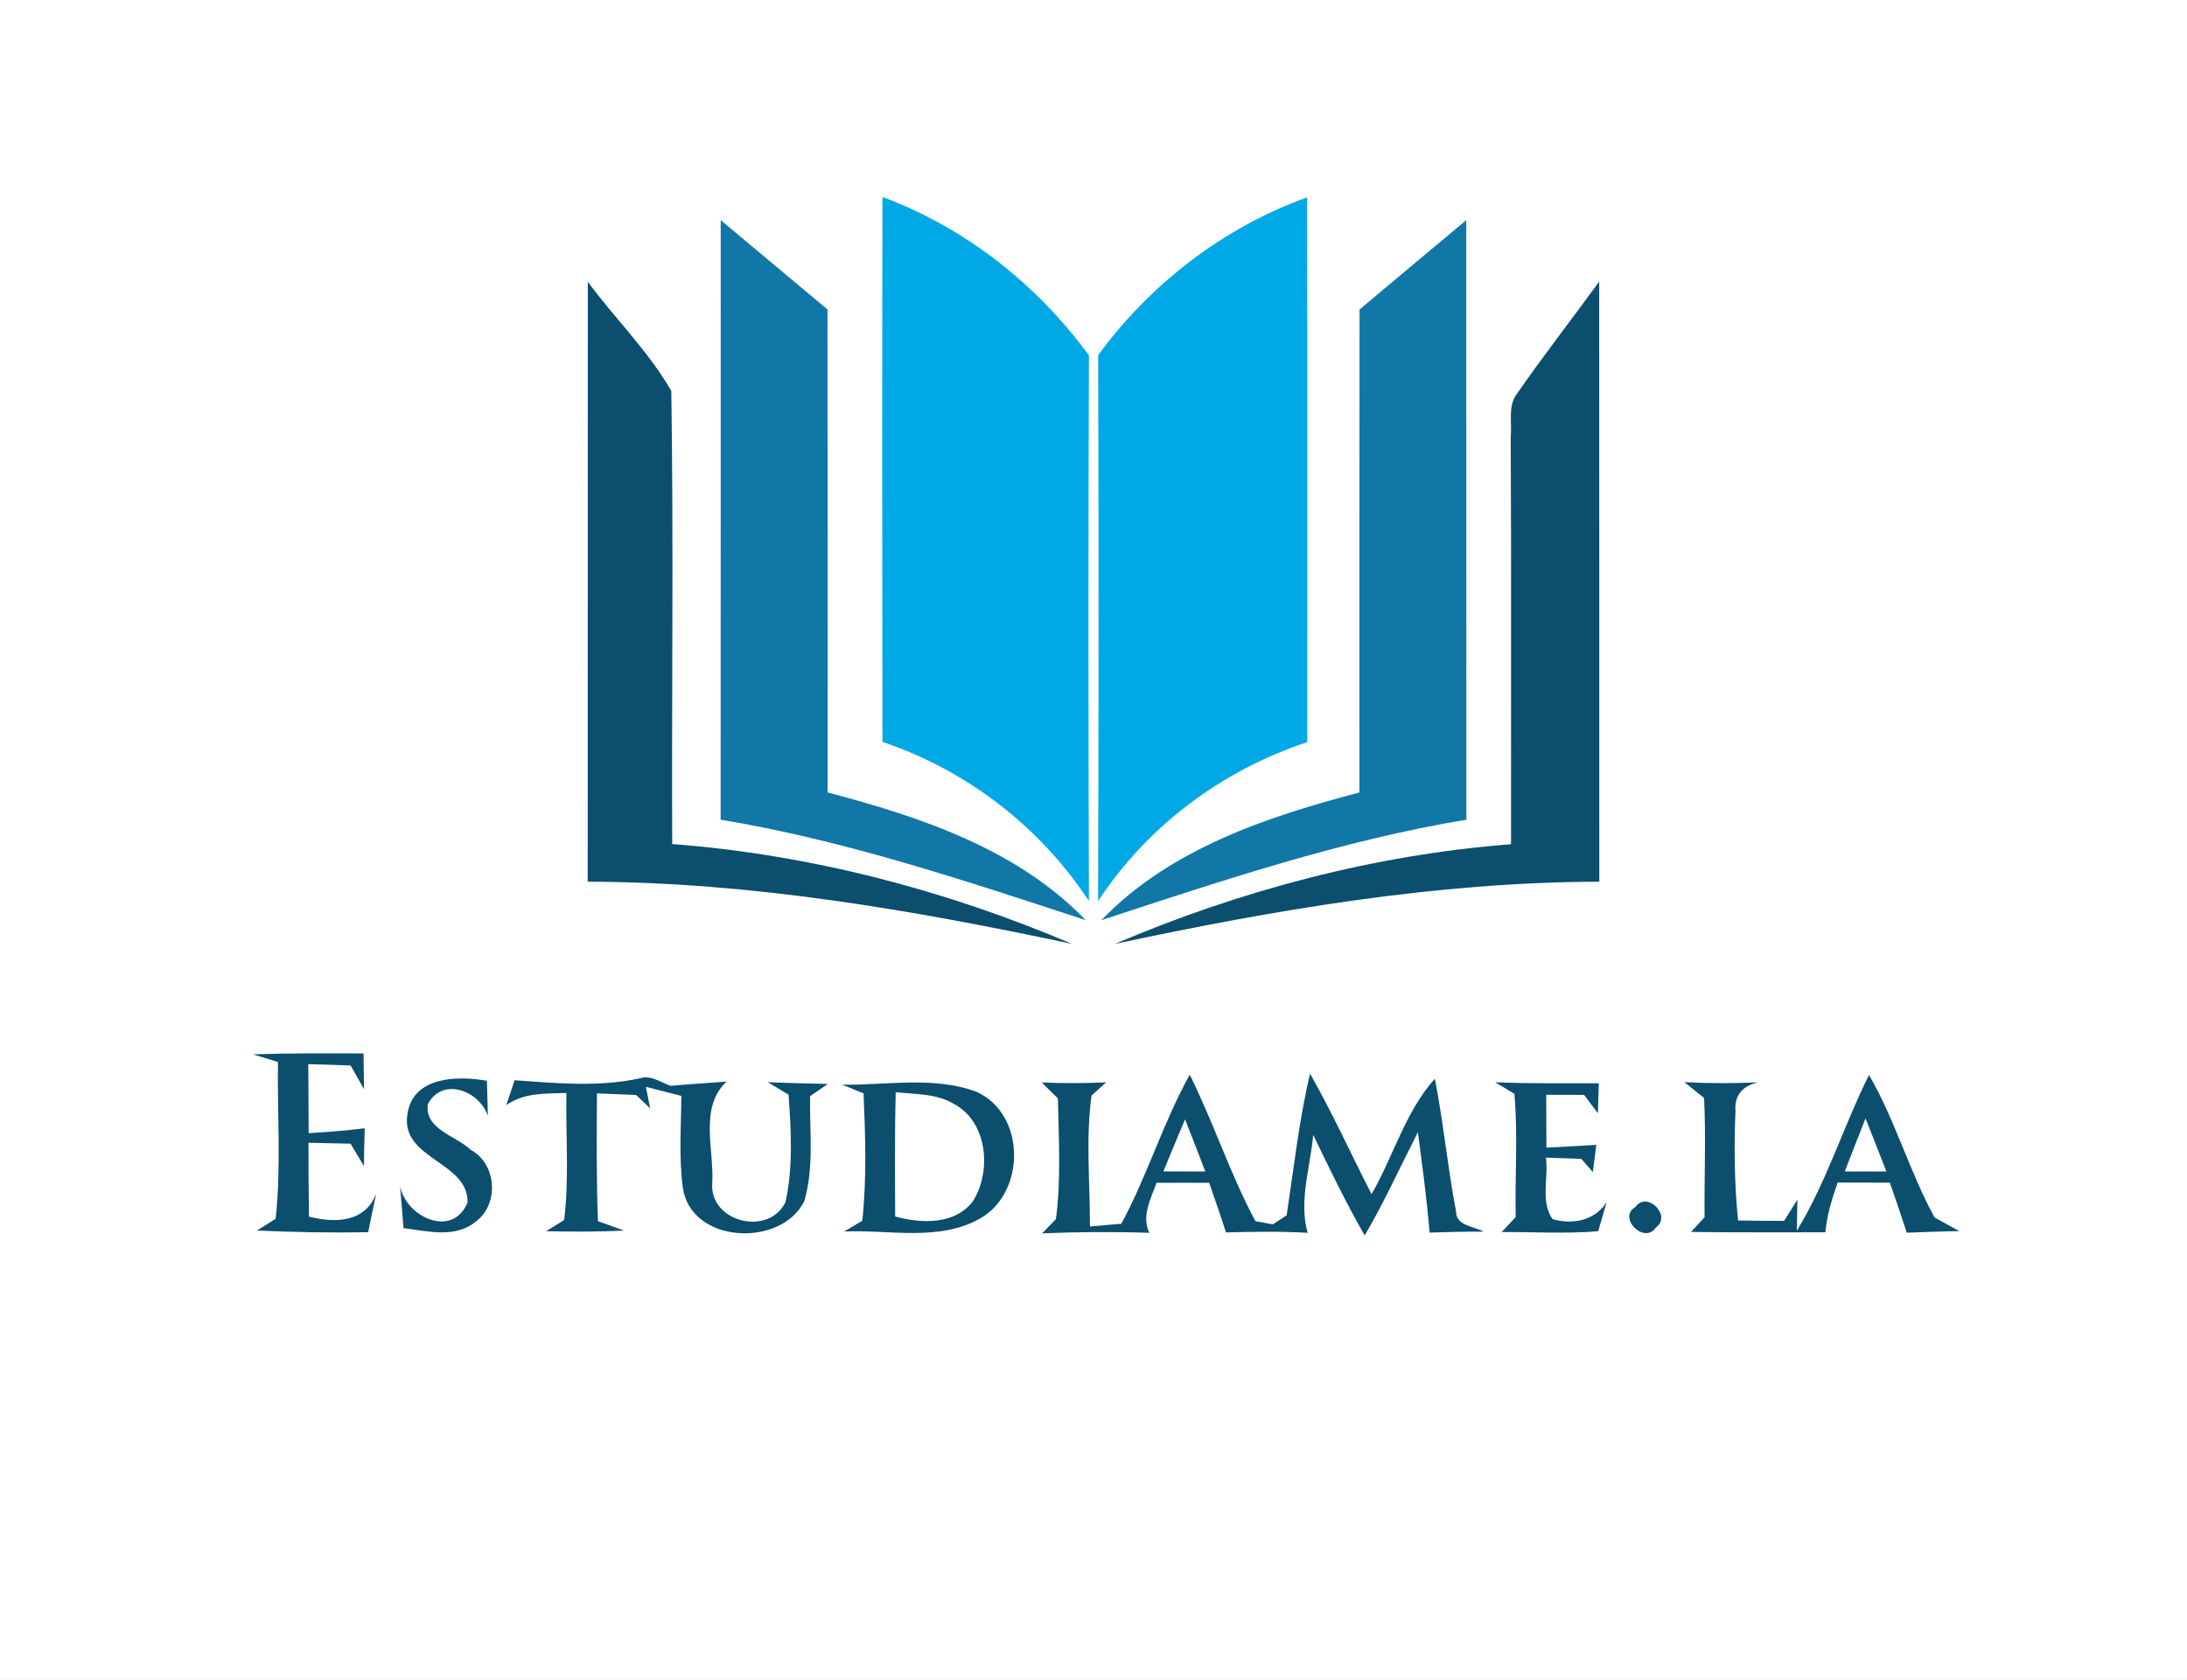
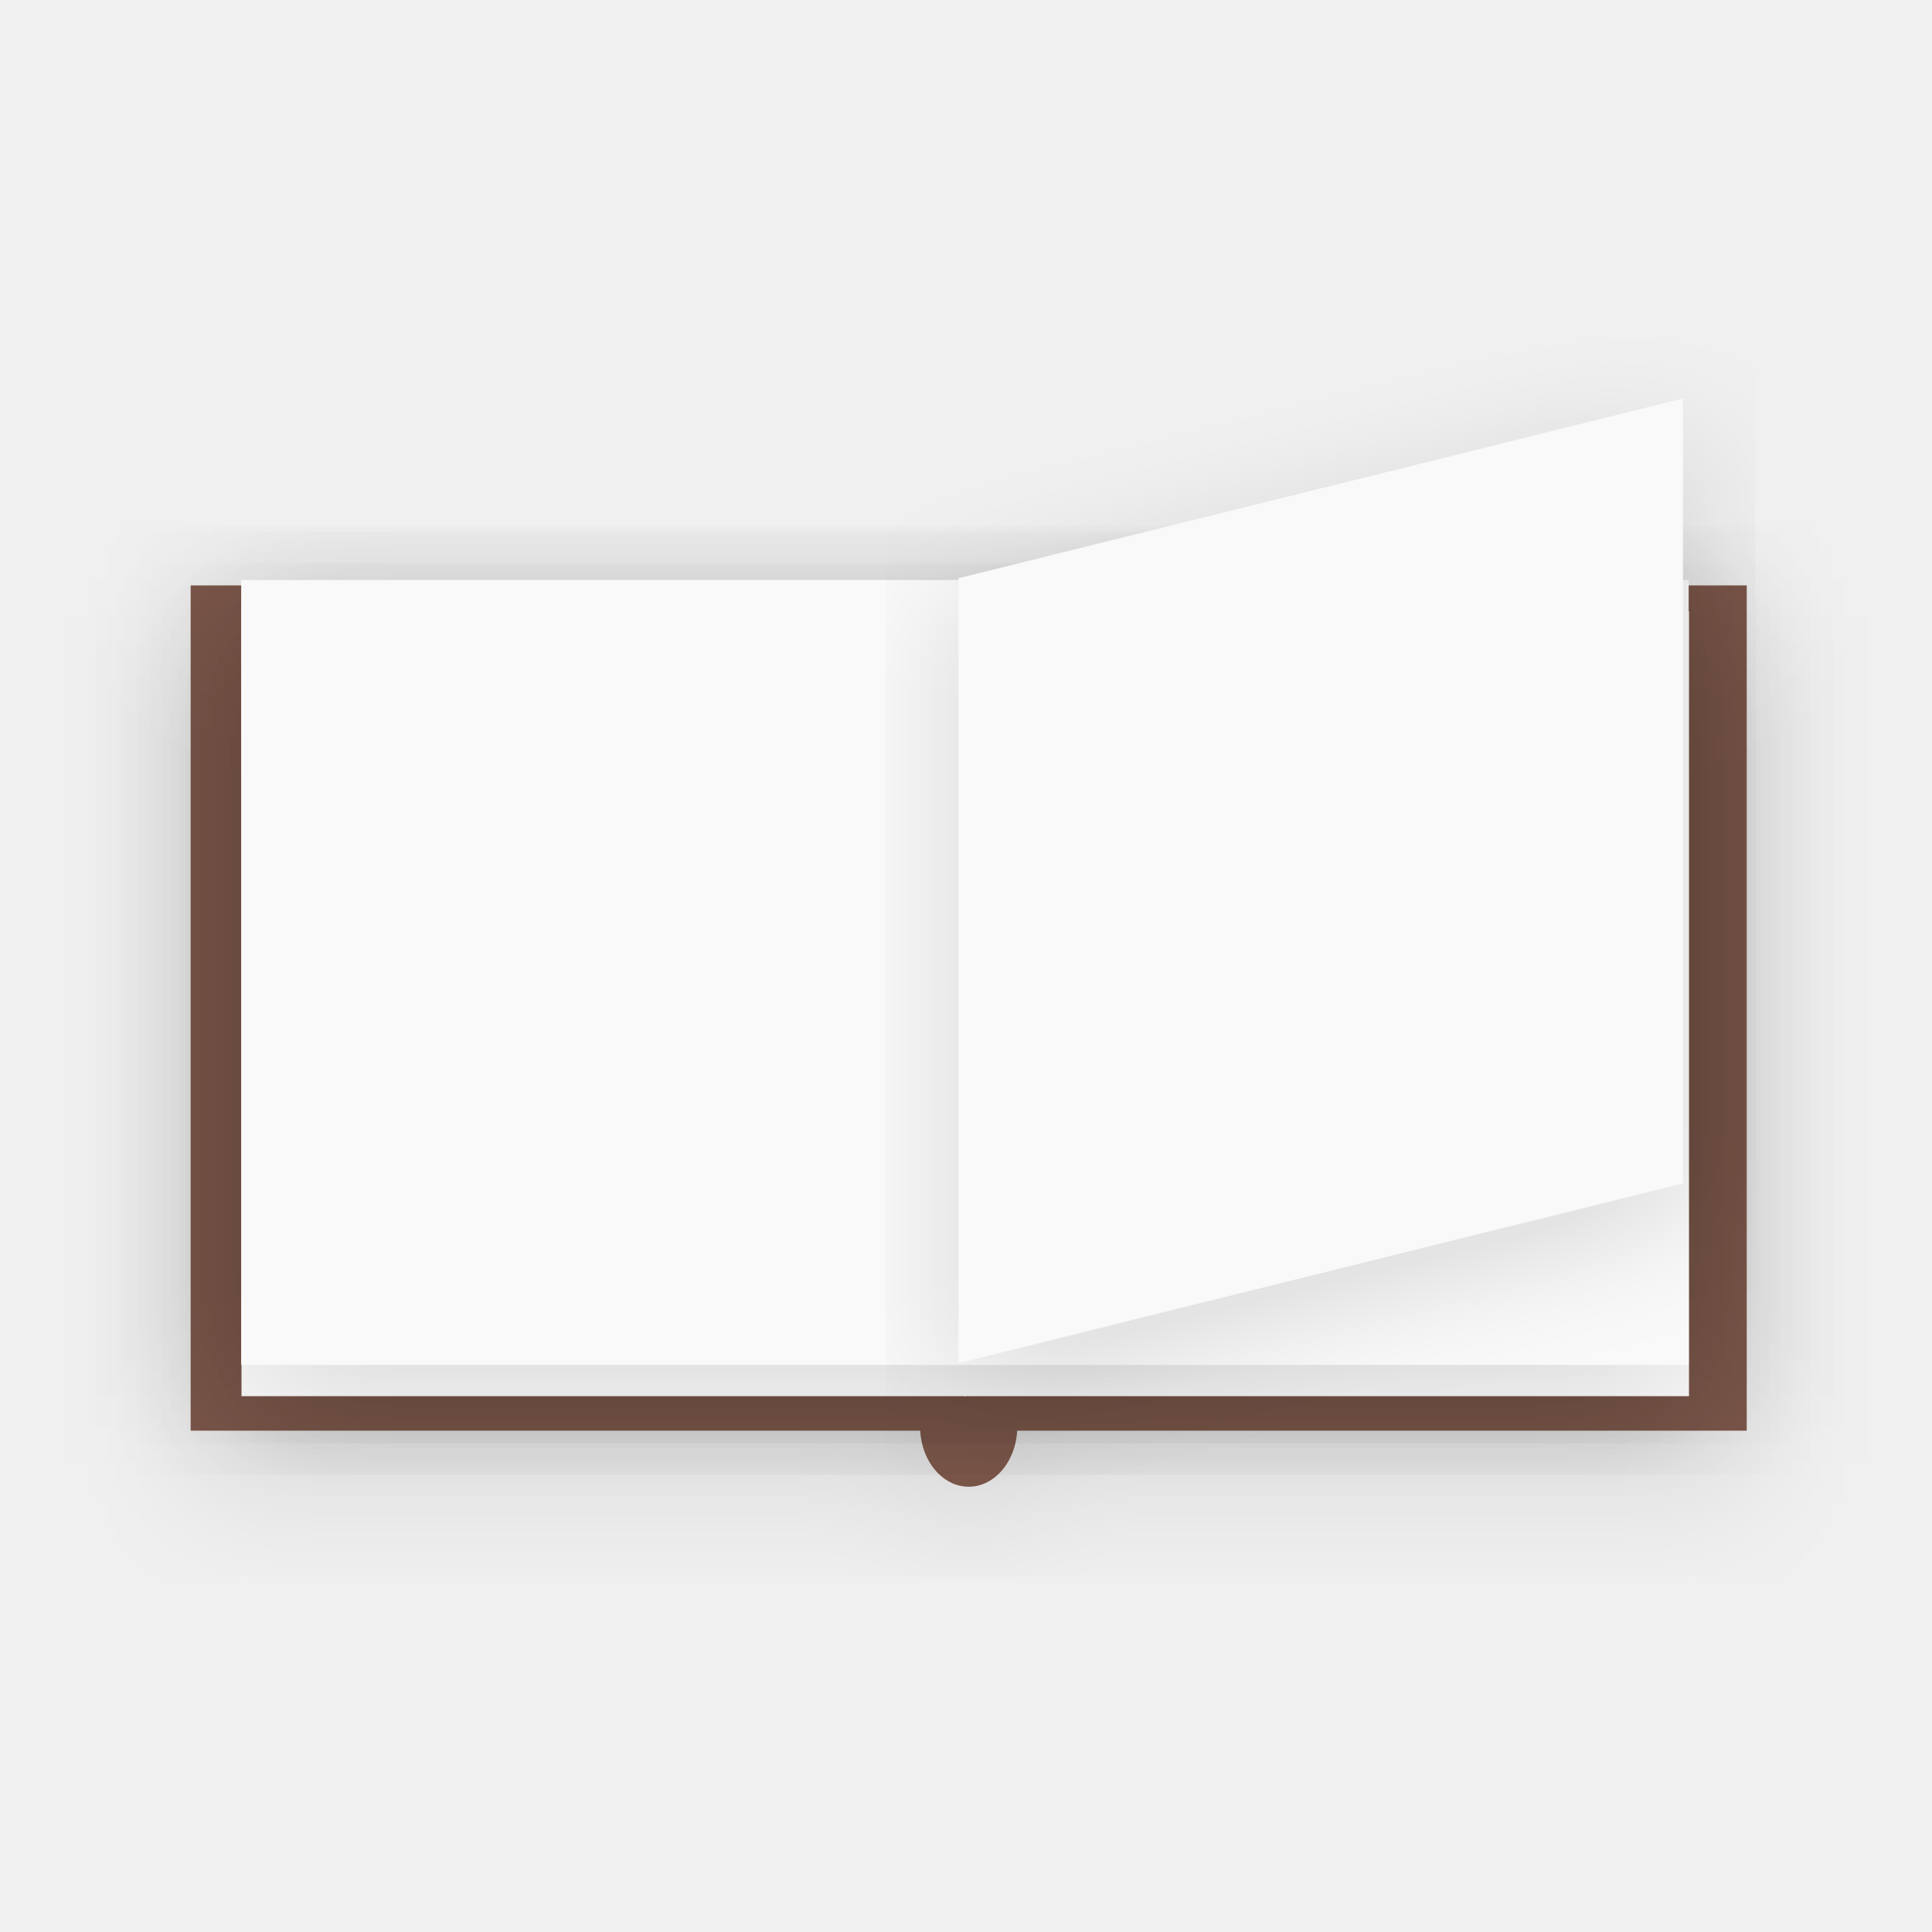
- <svg xmlns="http://www.w3.org/2000/svg" width="220" height="169">
-   <g>
-     <path id="svg_1" d="m0,0l220,0l0,169l-220,0l0,-169z" fill="#ffffff" />
-     <path id="svg_2" d="m88.77,19.82c8.33,3.09 15.54,8.79 20.77,15.94c-0.07,18.3 -0.06,36.61 0,54.91c-4.9,-7.48 -12.3,-13.16 -20.77,-16.02c-0.03,-18.28 -0.04,-36.55 0,-54.83z" fill="#00a9e6" />
-     <path id="svg_3" d="m110.47,35.73c5.27,-7.19 12.61,-12.84 21.01,-15.87c0.05,18.27 0.01,36.55 0.02,54.82c-8.54,2.81 -16.1,8.45 -21.04,16c0.06,-18.32 0.06,-36.63 0.01,-54.95z" fill="#00a9e6" />
-     <path id="svg_4" d="m72.5,22.15c3.59,2.99 7.15,6 10.74,8.99c0.02,16.2 0.01,32.4 0.01,48.6c9.35,2.46 19.08,5.7 25.97,12.85c-12.07,-3.95 -24.17,-8.03 -36.73,-10.11c0.02,-20.11 0,-40.22 0.01,-60.33z" fill="#1177a7" />
-     <path id="svg_5" d="m136.76,31.14c3.58,-2.99 7.15,-6 10.74,-8.99c0.01,20.11 -0.01,40.22 0.01,60.33c-12.56,2.08 -24.66,6.16 -36.72,10.11c6.88,-7.15 16.61,-10.39 25.96,-12.85c0,-16.2 -0.01,-32.4 0.01,-48.6z" fill="#1177a7" />
-     <path id="svg_6" d="m59.13,28.35c2.73,3.71 6.11,7 8.4,10.99c0.23,15.19 0.03,30.4 0.09,45.59c13.85,1.06 27.46,4.61 40.22,10.05c-16.03,-3.41 -32.28,-6.22 -48.72,-6.26c0.01,-20.12 0,-40.25 0.01,-60.37z" fill="#0b4e6d" />
-     <path id="svg_7" d="m152.61,39.6c2.65,-3.82 5.53,-7.5 8.26,-11.27c0.02,20.13 0,40.26 0.01,60.39c-16.44,0.04 -32.7,2.84 -48.73,6.26c12.65,-5.39 26.12,-8.97 39.85,-10.03c-0.01,-13.66 0.04,-27.32 -0.03,-40.97c0.15,-1.45 -0.32,-3.14 0.64,-4.38z" fill="#0b4e6d" />
-     <path id="svg_8" d="m25.43,106.09c3.71,-0.12 7.43,-0.1 11.14,-0.09c0.01,0.9 0.04,2.7 0.05,3.6c-0.34,-0.6 -1.01,-1.79 -1.35,-2.39c-1.42,-0.05 -2.84,-0.09 -4.26,-0.13c0.01,2.32 0.02,4.63 0.04,6.94c1.89,-0.11 3.77,-0.25 5.64,-0.49c-0.04,1.26 -0.07,2.53 -0.08,3.8c-0.45,-0.75 -0.9,-1.5 -1.35,-2.25c-1.41,-0.03 -2.82,-0.06 -4.23,-0.09c0,2.48 0.01,4.95 0.05,7.43c2.62,0.67 5.64,0.61 6.77,-2.32c-0.29,1.29 -0.55,2.59 -0.81,3.89c-3.73,0.07 -7.46,0 -11.19,-0.17c0.47,-0.29 1.41,-0.88 1.88,-1.18c0.56,-5.23 0.16,-10.53 0.23,-15.78c-0.63,-0.19 -1.9,-0.58 -2.53,-0.77z" fill="#0b4e6d" />
-     <path id="svg_9" d="m41,112.02c0.6,-3.73 5.06,-3.78 7.98,-3.27c0.02,0.88 0.08,2.65 0.1,3.54c-0.85,-2.54 -4.57,-3.97 -6.04,-1.19c-0.35,2.55 2.82,3.17 4.31,4.6c2.63,1.41 2.9,5.5 0.47,7.25c-2.05,1.68 -4.85,0.92 -7.23,0.63c-0.11,-1.42 -0.22,-2.84 -0.35,-4.25c0.58,3.14 5.28,5.32 6.79,1.68c0.12,-4.18 -6.88,-4.36 -6.03,-8.99z" fill="#0b4e6d" />
-     <path id="svg_10" d="m51.77,108.7c4.17,0.29 8.45,0.71 12.58,-0.19c1.11,-0.38 2.11,0.41 3.11,0.75c1.88,-0.17 3.76,-0.28 5.64,-0.43c-2.79,2.56 -1.26,6.82 -1.45,10.17c-0.34,3.98 5.7,5.46 7.37,1.95c0.77,-3.52 0.57,-7.22 0.3,-10.8c-0.52,-0.31 -1.56,-0.94 -2.09,-1.26c2.02,0.09 4.04,0.14 6.05,0.18c-0.44,0.31 -1.34,0.93 -1.79,1.23c-0.06,3.52 0.42,7.16 -0.59,10.58c-2.36,4.71 -11.43,4.26 -12.21,-1.39c-0.41,-3.05 -0.17,-6.15 -0.15,-9.22c-1.19,-0.3 -2.38,-0.61 -3.57,-0.91l0.43,2.16c-0.47,-0.45 -0.94,-0.89 -1.41,-1.34c-1.31,-0.06 -2.63,-0.11 -3.94,-0.16c-0.03,4.29 -0.06,8.58 0.1,12.86c0.66,0.24 1.97,0.71 2.63,0.94c-2.61,0.14 -5.23,0.12 -7.84,0.07c0.46,-0.28 1.36,-0.85 1.81,-1.13c0.52,-4.24 0.15,-8.53 0.23,-12.78c-2.08,0.07 -4.27,-0.05 -6.05,1.22c0.21,-0.63 0.63,-1.87 0.84,-2.5z" fill="#0b4e6d" />
-     <path id="svg_11" d="m84.71,109.14c4.47,0.08 9.19,-0.88 13.49,0.71c5.01,2.22 5.02,10.14 0.39,12.76c-4.16,2.35 -9.15,1.1 -13.68,1.31c0.46,-0.27 1.37,-0.81 1.83,-1.08c0.46,-4.25 0.31,-8.56 0.13,-12.82c-0.54,-0.22 -1.62,-0.66 -2.16,-0.88z" fill="#0b4e6d" />
-     <path id="svg_12" d="m104.79,108.92c2.16,0.09 4.32,0.09 6.48,-0.01c-0.36,0.33 -1.1,1 -1.47,1.33c-0.59,4.35 -0.15,8.78 -0.16,13.17c0.79,-0.07 2.37,-0.2 3.16,-0.27c2.62,-4.84 4.2,-10.18 6.88,-15c2.4,4.82 4.06,9.99 6.61,14.74c0.44,0.08 1.32,0.24 1.76,0.32c0.34,-0.23 1.03,-0.69 1.38,-0.91c0.72,-4.76 1.25,-9.56 2.35,-14.26c2.25,3.95 4.12,8.09 6.19,12.13c2.21,-3.82 3.39,-8.29 6.37,-11.62c0.86,4.43 1.29,8.94 2.13,13.37c0.01,1.46 1.82,1.48 2.77,2.02c-1.81,-0.01 -3.62,0.04 -5.43,0.1c-0.28,-3.38 -0.73,-6.74 -1.18,-10.1c-1.77,3.47 -3.38,7.02 -5.35,10.39c-1.88,-3.3 -3.54,-6.71 -5.18,-10.13c-0.28,3.27 -1.47,6.6 -0.56,9.86c-2.74,-0.16 -5.48,-0.11 -8.21,-0.04c-0.54,-1.67 -1.11,-3.33 -1.69,-4.99c-1.77,-0.01 -3.54,-0.01 -5.3,0c-0.57,1.62 -1.53,3.29 -0.73,5.03c-3.59,-0.12 -7.18,-0.09 -10.77,0.05c0.35,-0.36 1.04,-1.07 1.38,-1.43c0.53,-4 0.28,-8.1 0.2,-12.14c-0.41,-0.4 -1.22,-1.21 -1.63,-1.61z" fill="#0b4e6d" />
-     <path id="svg_13" d="m150.4,108.9c3.47,0.15 6.95,0.09 10.43,0.1c-0.02,0.75 -0.07,2.27 -0.09,3.02c-0.35,-0.46 -1.04,-1.39 -1.39,-1.85c-0.95,0 -2.85,-0.01 -3.81,-0.01c0,1.77 0.01,3.54 0.02,5.32c1.67,-0.08 3.34,-0.18 5.02,-0.28c-0.09,0.68 -0.26,2.06 -0.35,2.74c-0.29,-0.33 -0.87,-0.99 -1.16,-1.33c-0.89,-0.03 -2.67,-0.09 -3.56,-0.12c0.28,2.01 -0.57,4.44 0.67,6.19c2.01,0.56 4.22,0.17 5.44,-1.71c-0.21,0.73 -0.63,2.19 -0.85,2.92c-3.23,0.27 -6.47,0.07 -9.71,0.08c0.36,-0.37 1.06,-1.13 1.41,-1.51c-0.08,-4.13 0.23,-8.28 -0.13,-12.4c-0.48,-0.29 -1.45,-0.87 -1.94,-1.16z" fill="#0b4e6d" />
-     <path id="svg_14" d="m169.44,108.89c2.46,0.13 4.92,0.13 7.39,0.02c-1.62,0.39 -2.37,1.36 -2.25,2.91c-0.16,3.66 -0.1,7.34 0.26,10.99c1.54,0.03 3.08,0.04 4.63,0.04c0.33,-0.53 1,-1.61 1.34,-2.14l-0.06,3.13c3.01,-4.93 4.69,-10.51 7.26,-15.67c2.66,4.57 4.06,9.72 6.6,14.34c0.62,0.34 1.86,1.03 2.48,1.37c-1.76,0.02 -3.52,0.1 -5.28,0.16c-0.54,-1.69 -1.12,-3.37 -1.7,-5.04c-1.75,0 -3.5,0 -5.25,-0.01c-0.57,1.63 -1.09,3.28 -1.23,5.01c-4.51,-0.01 -9.01,0.03 -13.52,-0.04c0.34,-0.37 1.02,-1.11 1.36,-1.48c-0.04,-4 0.15,-8.01 -0.05,-12c-0.49,-0.4 -1.48,-1.19 -1.98,-1.59z" fill="#0b4e6d" />
-     <path id="svg_15" d="m90.1,109.9c1.95,0.22 4.05,0.12 5.81,1.15c3.42,1.79 3.87,6.73 1.99,9.78c-1.81,2.44 -5.22,2.3 -7.85,1.58c-0.02,-4.17 -0.05,-8.34 0.05,-12.51z" fill="#ffffff" />
-     <path id="svg_16" d="m117.03,117.87c0.72,-1.75 1.44,-3.5 2.18,-5.24c0.69,1.74 1.36,3.49 2.04,5.25c-1.41,0 -2.82,0 -4.22,-0.01z" fill="#ffffff" />
-     <path id="svg_17" d="m187.66,112.54c0.71,1.77 1.41,3.56 2.1,5.34c-1.4,0 -2.8,0 -4.19,0c0.69,-1.79 1.39,-3.57 2.09,-5.34z" fill="#ffffff" />
-     <path id="svg_18" d="m164.5,121.46c1.16,-1.68 3.74,0.88 2.06,2.07c-1.17,1.71 -3.86,-1.01 -2.06,-2.07z" fill="#0b4e6d" />
+ <svg xmlns="http://www.w3.org/2000/svg" width="128" height="128" id="svg2" version="1.1">
+   <defs id="defs4">
+     <filter id="filter3940" style="color-interpolation-filters:sRGB;">
+       <feFlood id="feFlood3942" flood-opacity="0.13" flood-color="rgb(0,0,0)" result="flood" />
+       <feComposite id="feComposite3944" in2="SourceGraphic" in="flood" operator="in" result="composite1" />
+       <feGaussianBlur id="feGaussianBlur3946" in="composite" stdDeviation="5" result="blur" />
+       <feOffset id="feOffset3948" dx="0" dy="2" result="offset" />
+       <feComposite id="feComposite3950" in2="offset" in="SourceGraphic" operator="over" result="fbSourceGraphic" />
+       <feColorMatrix result="fbSourceGraphicAlpha" in="fbSourceGraphic" values="0 0 0 -1 0 0 0 0 -1 0 0 0 0 -1 0 0 0 0 1 0" id="feColorMatrix3952" />
+       <feFlood id="feFlood3954" flood-opacity="0.13" flood-color="rgb(0,0,0)" result="flood" in="fbSourceGraphic" />
+       <feComposite id="feComposite3956" in2="fbSourceGraphic" in="flood" operator="in" result="composite1" />
+       <feGaussianBlur id="feGaussianBlur3958" in="composite" stdDeviation="5" result="blur" />
+       <feOffset id="feOffset3960" dx="0" dy="2" result="offset" />
+       <feComposite id="feComposite3962" in2="offset" in="fbSourceGraphic" operator="over" result="fbSourceGraphic" />
+       <feColorMatrix result="fbSourceGraphicAlpha" in="fbSourceGraphic" values="0 0 0 -1 0 0 0 0 -1 0 0 0 0 -1 0 0 0 0 1 0" id="feColorMatrix4036" />
+       <feFlood id="feFlood4038" flood-opacity="0.13" flood-color="rgb(0,0,0)" result="flood" in="fbSourceGraphic" />
+       <feComposite id="feComposite4040" in2="fbSourceGraphic" in="flood" operator="in" result="composite1" />
+       <feGaussianBlur id="feGaussianBlur4042" in="composite" stdDeviation="5" result="blur" />
+       <feOffset id="feOffset4044" dx="0" dy="2" result="offset" />
+       <feComposite id="feComposite4046" in2="offset" in="fbSourceGraphic" operator="over" result="composite2" />
+     </filter>
+     <filter id="filter4048" style="color-interpolation-filters:sRGB;">
+       <feFlood id="feFlood4050" flood-opacity="0.13" flood-color="rgb(0,0,0)" result="flood" />
+       <feComposite id="feComposite4052" in2="SourceGraphic" in="flood" operator="in" result="composite1" />
+       <feGaussianBlur id="feGaussianBlur4054" in="composite" stdDeviation="5" result="blur" />
+       <feOffset id="feOffset4056" dx="0" dy="2" result="offset" />
+       <feComposite id="feComposite4058" in2="offset" in="SourceGraphic" operator="over" result="composite2" />
+     </filter>
+     <filter id="filter4060" style="color-interpolation-filters:sRGB;">
+       <feFlood id="feFlood4062" flood-opacity="0.13" flood-color="rgb(0,0,0)" result="flood" />
+       <feComposite id="feComposite4064" in2="SourceGraphic" in="flood" operator="in" result="composite1" />
+       <feGaussianBlur id="feGaussianBlur4066" in="composite" stdDeviation="5" result="blur" />
+       <feOffset id="feOffset4068" dx="0" dy="2" result="offset" />
+       <feComposite id="feComposite4070" in2="offset" in="SourceGraphic" operator="over" result="composite2" />
+     </filter>
+     <filter id="filter4124" style="color-interpolation-filters:sRGB;">
+       <feFlood id="feFlood4126" flood-opacity="0.13" flood-color="rgb(0,0,0)" result="flood" />
+       <feComposite id="feComposite4128" in2="SourceGraphic" in="flood" operator="in" result="composite1" />
+       <feGaussianBlur id="feGaussianBlur4130" in="composite" stdDeviation="5" result="blur" />
+       <feOffset id="feOffset4132" dx="0" dy="2" result="offset" />
+       <feComposite id="feComposite4134" in2="offset" in="SourceGraphic" operator="over" result="composite2" />
+     </filter>
+     <filter id="filter4176" style="color-interpolation-filters:sRGB;">
+       <feFlood id="feFlood4178" flood-opacity="0.13" flood-color="rgb(0,0,0)" result="flood" />
+       <feComposite in2="SourceGraphic" id="feComposite4180" in="flood" operator="in" result="composite1" />
+       <feGaussianBlur id="feGaussianBlur4182" in="composite" stdDeviation="5" result="blur" />
+       <feOffset id="feOffset4184" dx="0" dy="2" result="offset" />
+       <feComposite in2="offset" id="feComposite4186" in="SourceGraphic" operator="over" result="composite2" />
+     </filter>
+     <filter id="filter4316" style="color-interpolation-filters:sRGB;">
+       <feFlood id="feFlood4318" flood-opacity="0.13" flood-color="rgb(0,0,0)" result="flood" />
+       <feComposite id="feComposite4320" in2="SourceGraphic" in="flood" operator="in" result="composite1" />
+       <feGaussianBlur id="feGaussianBlur4322" in="composite" stdDeviation="5" result="blur" />
+       <feOffset id="feOffset4324" dx="0" dy="2" result="offset" />
+       <feComposite id="feComposite4326" in2="offset" in="SourceGraphic" operator="over" result="composite2" />
+     </filter>
+     <filter color-interpolation-filters="sRGB" id="filter4200">
+       <feFlood id="feFlood4202" flood-opacity="0.13" flood-color="rgb(0,0,0)" result="flood" />
+       <feComposite in2="SourceGraphic" id="feComposite4204" in="flood" operator="in" result="composite1" />
+       <feGaussianBlur id="feGaussianBlur4206" stdDeviation="5" result="blur" />
+       <feOffset id="feOffset4208" dx="0" dy="2" result="offset" />
+       <feComposite in2="offset" id="feComposite4210" in="SourceGraphic" operator="over" result="composite2" />
+     </filter>
+     <filter color-interpolation-filters="sRGB" id="filter4316-7">
+       <feFlood id="feFlood4318-7" flood-opacity="0.13" flood-color="rgb(0,0,0)" result="flood" />
+       <feComposite id="feComposite4320-5" in2="SourceGraphic" in="flood" operator="in" result="composite1" />
+       <feGaussianBlur id="feGaussianBlur4322-7" stdDeviation="5" result="blur" />
+       <feOffset id="feOffset4324-2" dx="0" dy="2" result="offset" />
+       <feComposite id="feComposite4326-3" in2="offset" in="SourceGraphic" operator="over" result="composite2" />
+     </filter>
+     <filter color-interpolation-filters="sRGB" id="filter4200-9">
+       <feFlood id="feFlood4202-7" flood-opacity="0.13" flood-color="rgb(0,0,0)" result="flood" />
+       <feComposite in2="SourceGraphic" id="feComposite4204-5" in="flood" operator="in" result="composite1" />
+       <feGaussianBlur id="feGaussianBlur4206-8" stdDeviation="5" result="blur" />
+       <feOffset id="feOffset4208-4" dx="0" dy="2" result="offset" />
+       <feComposite in2="offset" id="feComposite4210-0" in="SourceGraphic" operator="over" result="composite2" />
+     </filter>
+   </defs>
+   <g id="layer1" transform="translate(0,-924.3622)">
+     <g id="g4172" style="filter:url(#filter4176)" transform="matrix(0.8054354,0,0,1,12.63071,0)">
+       <rect y="963.148" x="0" height="56" width="128" id="rect4140" style="color:#000000;fill:#795548;fill-opacity:1;fill-rule:nonzero;stroke:none;marker:none;visibility:visible;display:inline;overflow:visible;enable-background:accumulate" />
+       <rect ry="4" y="1014.862" x="60" height="8" width="8" id="rect4145" style="color:#000000;fill:#795548;fill-opacity:1;fill-rule:nonzero;stroke:none;marker:none;visibility:visible;display:inline;overflow:visible;enable-background:accumulate" />
+     </g>
+     <g id="g4312" style="filter:url(#filter4316)">
+       <rect ry="0" y="964.862" x="16" height="52" width="48" id="rect4152" style="color:#000000;fill:#f9f9f9;fill-opacity:1;fill-rule:nonzero;stroke:none;marker:none;visibility:visible;display:inline;overflow:visible;enable-background:accumulate" />
+       <rect ry="0" y="964.862" x="63.9" height="52" width="48" id="rect4152-4" style="color:#000000;fill:#f9f9f9;fill-opacity:1;fill-rule:nonzero;stroke:none;marker:none;visibility:visible;display:inline;overflow:visible;enable-background:accumulate" />
+     </g>
+     <g transform="translate(-0.02142924,-2.071431)" id="g4312-5" style="filter:url(#filter4316-7)">
+       <rect ry="0" y="964.862" x="16" height="52" width="48" id="rect4152-2" style="color:#000000;fill:#f9f9f9;fill-opacity:1;fill-rule:nonzero;stroke:none;marker:none;visibility:visible;display:inline;overflow:visible;enable-background:accumulate" />
+       <rect ry="0" y="964.862" x="63.9" height="52" width="48" id="rect4152-4-41" style="color:#000000;fill:#f9f9f9;fill-opacity:1;fill-rule:nonzero;stroke:none;marker:none;visibility:visible;display:inline;overflow:visible;enable-background:accumulate" />
+     </g>
+     <rect style="color:#000000;fill:#f9f9f9;fill-opacity:1;fill-rule:nonzero;stroke:none;marker:none;visibility:visible;display:inline;overflow:visible;filter:url(#filter4200-9);enable-background:accumulate" id="rect4152-4-4" width="48" height="52" x="63.8" y="964.883" ry="0" transform="matrix(1,-0.2480159,0,1,-0.3000012,13.61194)" />
  </g>
</svg>
